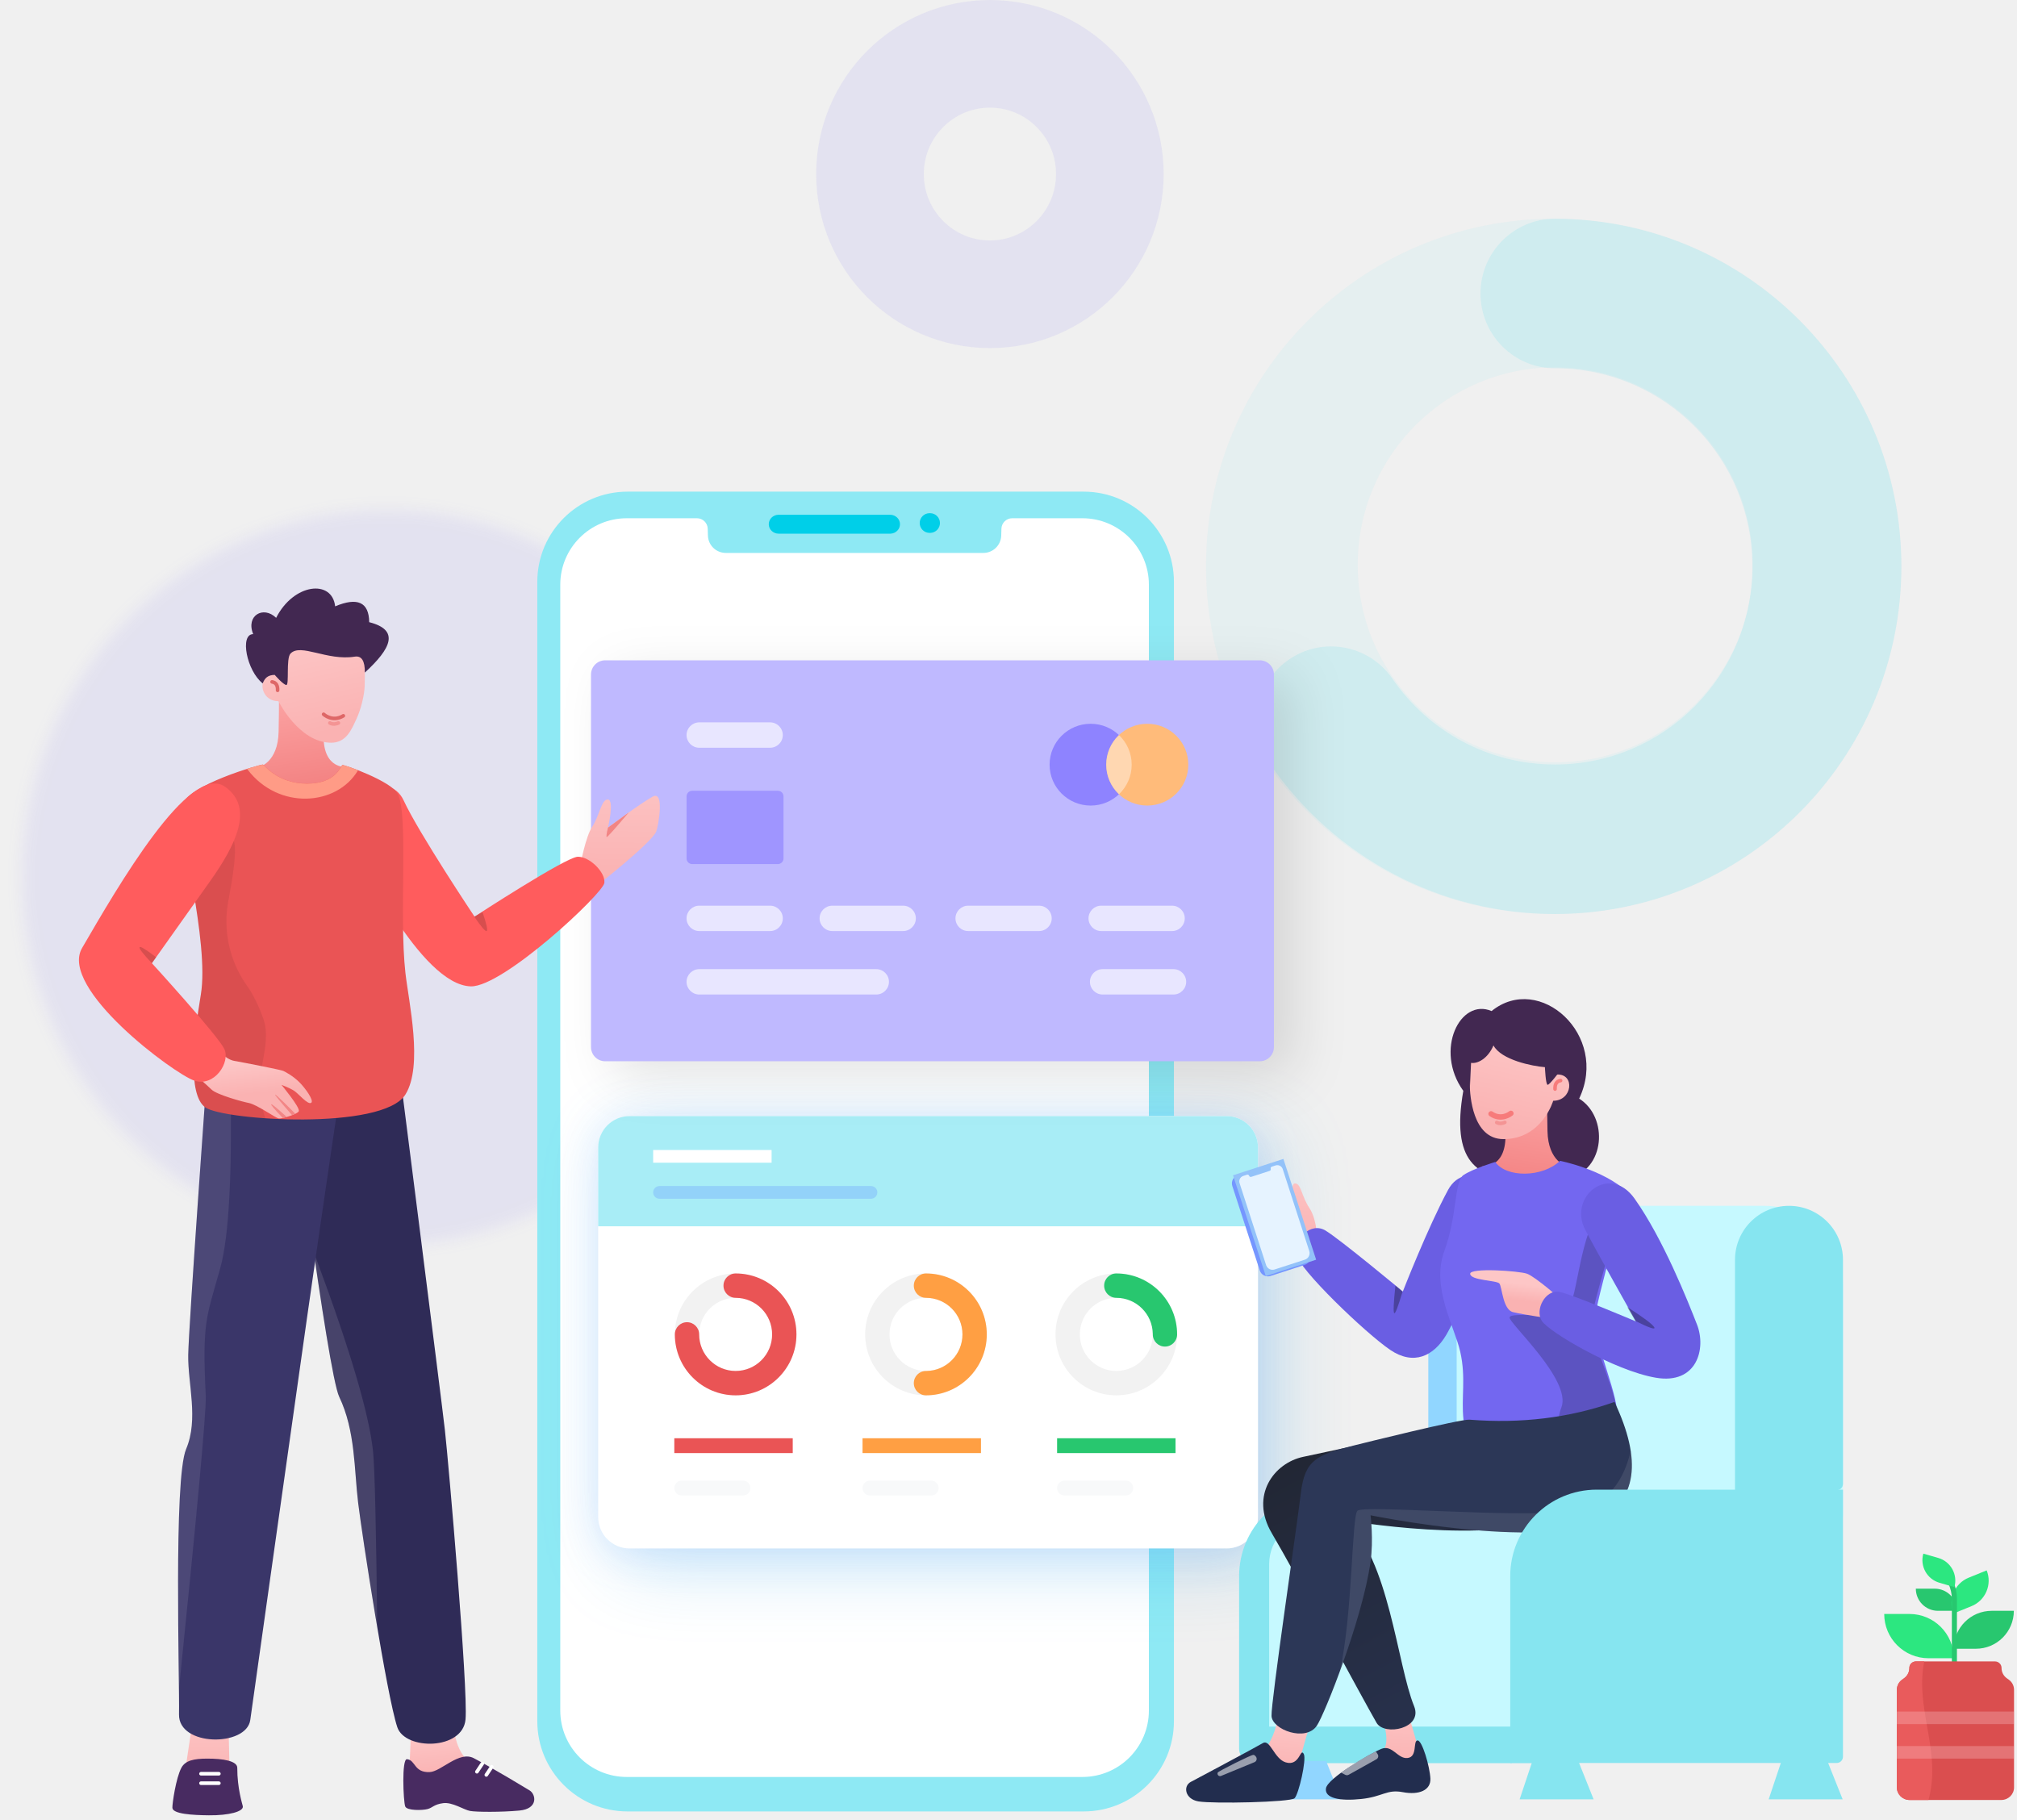
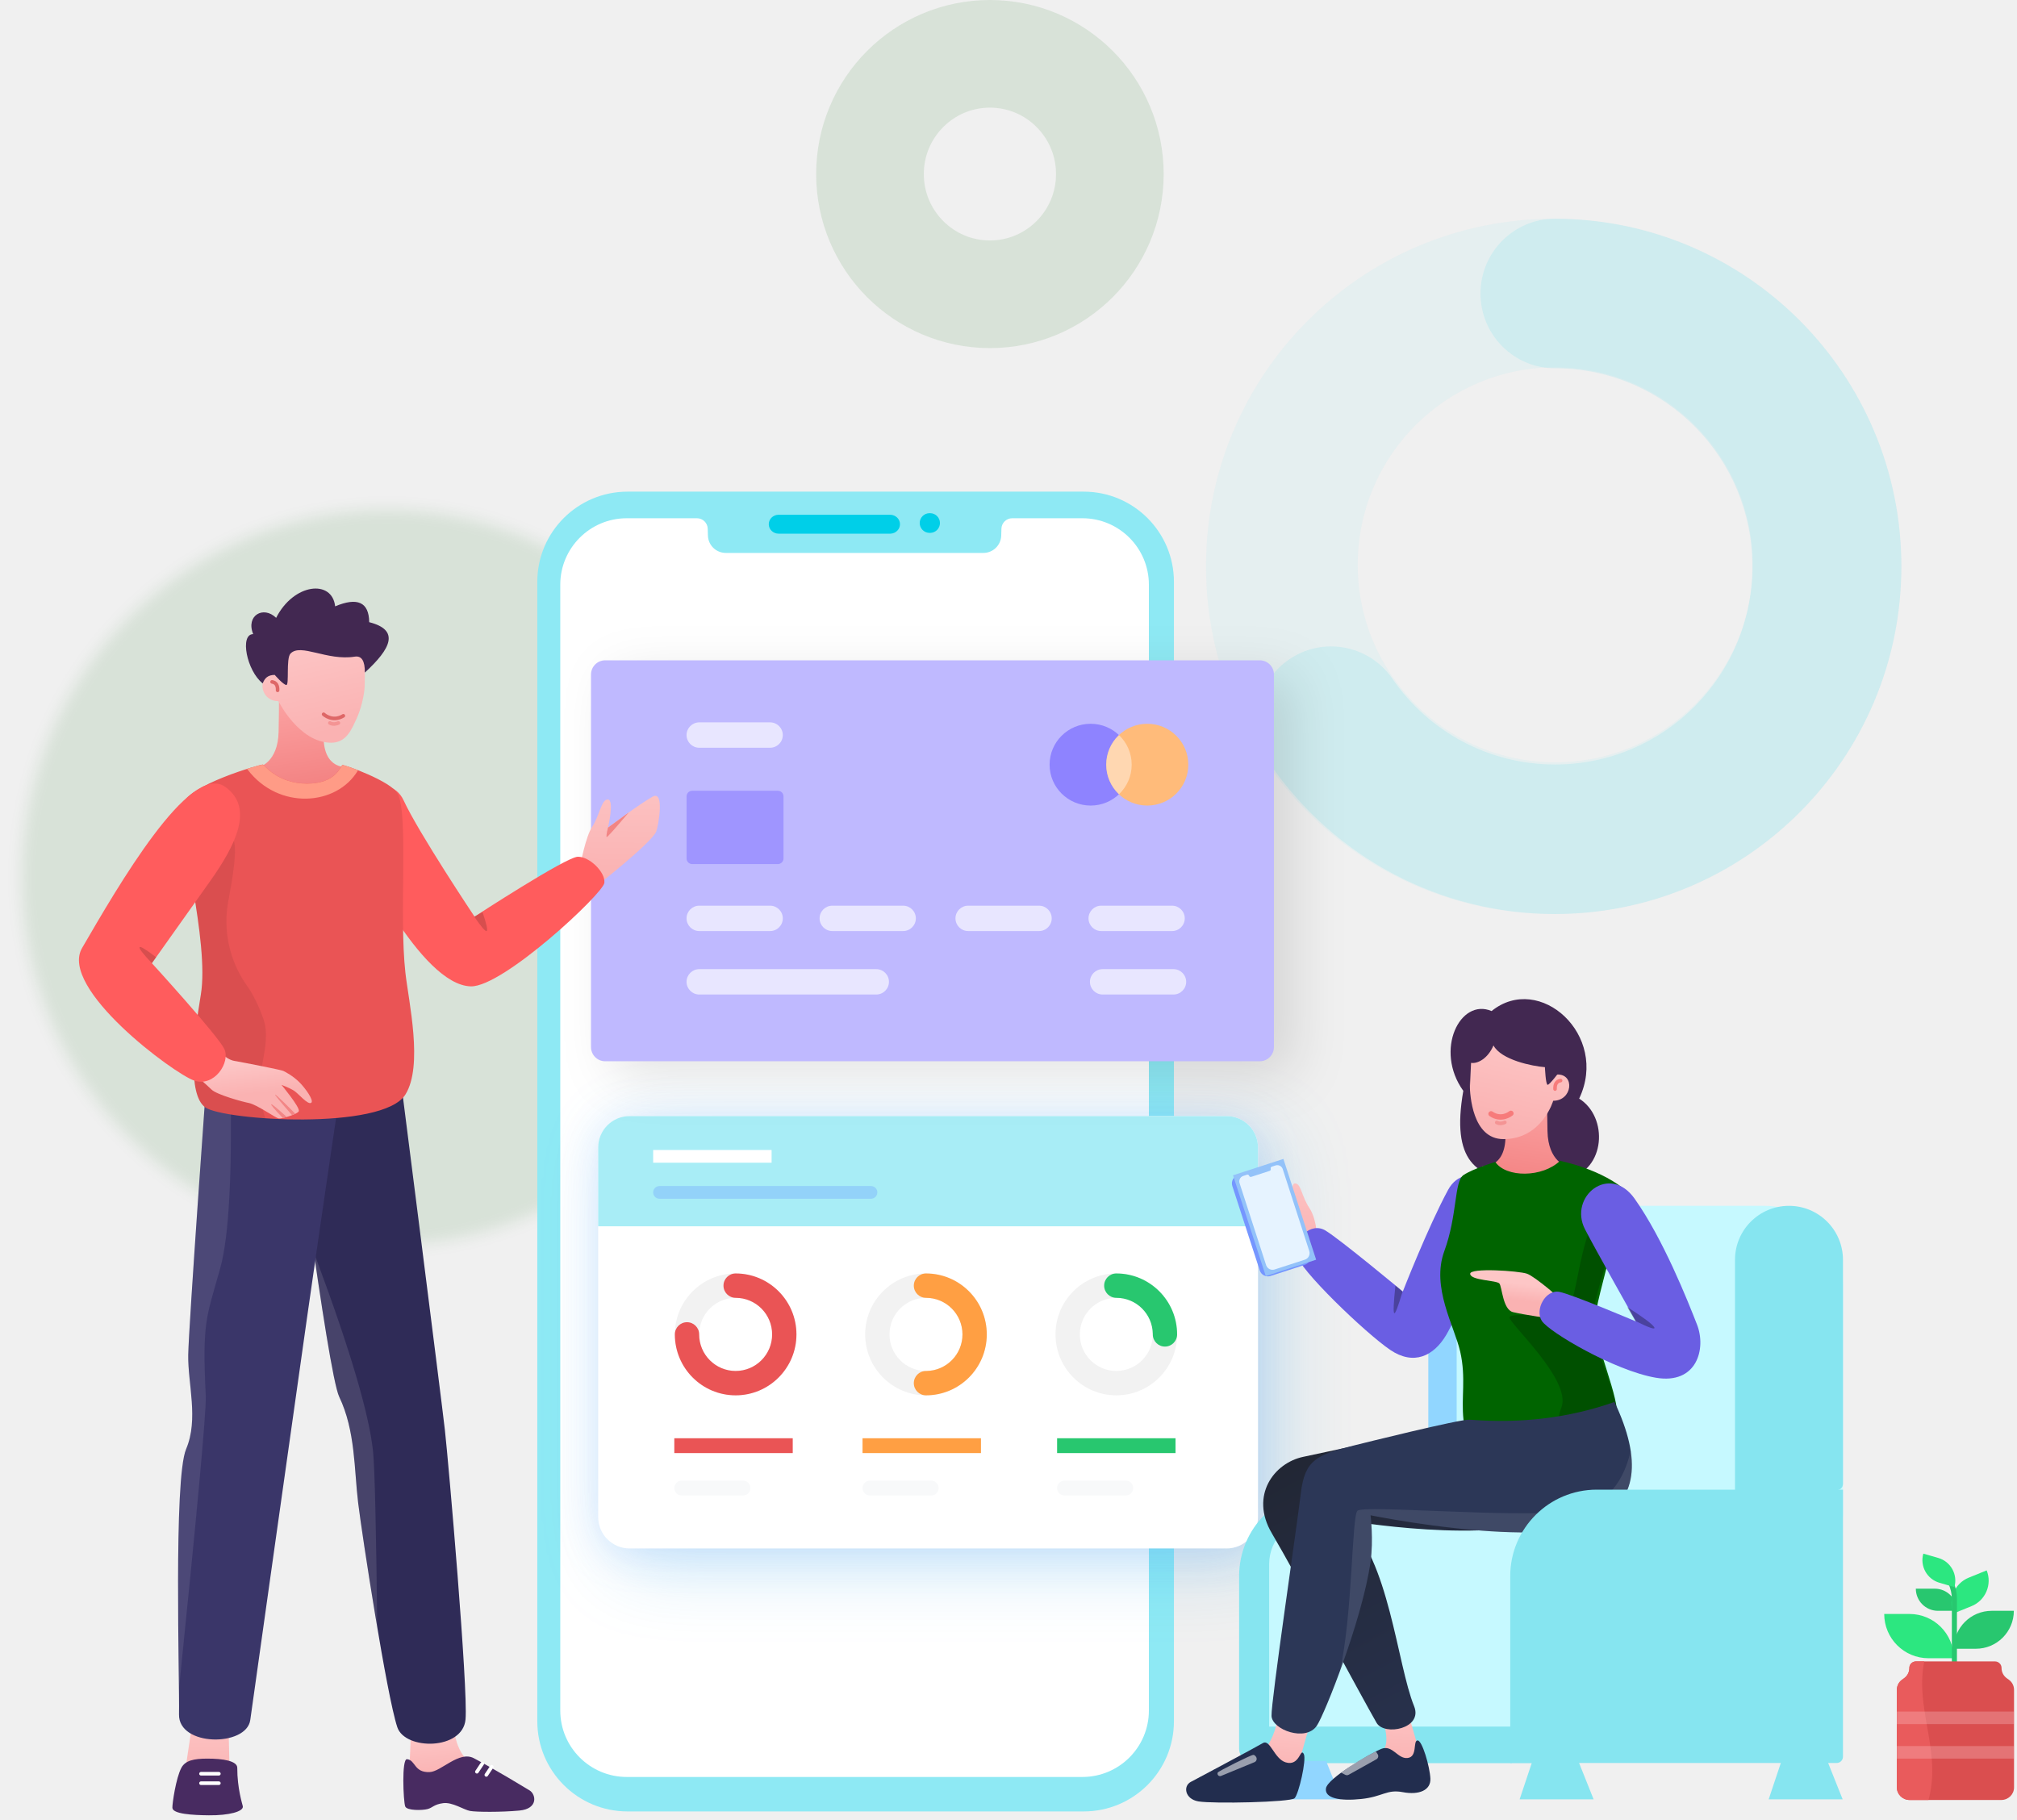
<svg xmlns="http://www.w3.org/2000/svg" xmlns:xlink="http://www.w3.org/1999/xlink" width="562px" height="507px" viewBox="0 0 562 507" version="1.1">
  <defs>
    <filter x="-2.9%" y="-2.9%" width="105.9%" height="105.9%" filterUnits="objectBoundingBox" id="filter-1">
      <feGaussianBlur stdDeviation="2" in="SourceGraphic" />
    </filter>
    <path d="M18.522,0 L38.087,0 C39.71,5.90024691e-16 41.039,1.291 41.086,2.913 L41.142,4.831 C41.219,7.521 43.423,9.661 46.114,9.661 L117.894,9.661 C120.585,9.661 122.788,7.521 122.866,4.831 L122.921,2.913 C122.968,1.291 124.297,2.07451057e-15 125.92,0 L145.486,0 C155.715,-2.00502105e-14 164.008,8.293 164.008,18.522 L164.008,332.223 C164.008,342.452 155.715,350.745 145.486,350.745 L18.522,350.745 C8.293,350.745 -2.29997126e-15,342.452 0,332.223 L0,18.522 C-4.8054561e-15,8.293 8.293,-8.77902741e-15 18.522,0 Z" id="path-2" />
    <path d="M8.757,0 L175.092,0 C179.928,-1.80700981e-14 183.848,3.921 183.848,8.757 L183.848,111.729 C183.848,116.565 179.928,120.486 175.092,120.486 L8.757,120.486 C3.921,120.486 -1.00658751e-14,116.565 0,111.729 L0,8.757 C-5.92265936e-16,3.921 3.921,4.44111258e-15 8.757,0 Z" id="path-4" />
    <filter x="-15.0%" y="-22.8%" width="135.4%" height="153.9%" filterUnits="objectBoundingBox" id="filter-6">
      <feOffset dx="5" dy="5" in="SourceAlpha" result="shadowOffsetOuter1" />
      <feGaussianBlur stdDeviation="10" in="shadowOffsetOuter1" result="shadowBlurOuter1" />
      <feColorMatrix values="0 0 0 0 0.076   0 0 0 0 0.583   0 0 0 0 0.879  0 0 0 0.229 0" type="matrix" in="shadowBlurOuter1" result="shadowMatrixOuter1" />
      <feOffset dx="0" dy="1" in="SourceAlpha" result="shadowOffsetOuter2" />
      <feGaussianBlur stdDeviation="5.5" in="shadowOffsetOuter2" result="shadowBlurOuter2" />
      <feColorMatrix values="0 0 0 0 0.504   0 0 0 0 0.7   0 0 0 0 1  0 0 0 0.234 0" type="matrix" in="shadowBlurOuter2" result="shadowMatrixOuter2" />
      <feMerge>
        <feMergeNode in="shadowMatrixOuter1" />
        <feMergeNode in="shadowMatrixOuter2" />
      </feMerge>
    </filter>
    <path d="M3.944,0 L186.337,0 C188.515,0 190.281,1.771 190.281,3.955 L190.281,107.769 C190.281,109.953 188.515,111.723 186.337,111.723 L3.944,111.723 C1.766,111.723 0,109.953 0,107.769 L0,3.955 C0,1.771 1.766,0 3.944,0 Z" id="path-7" />
    <filter x="-9.5%" y="-17.9%" width="125.2%" height="143.0%" filterUnits="objectBoundingBox" id="filter-8">
      <feOffset dx="6" dy="4" in="SourceAlpha" result="shadowOffsetOuter1" />
      <feGaussianBlur stdDeviation="7" in="shadowOffsetOuter1" result="shadowBlurOuter1" />
      <feColorMatrix values="0 0 0 0 0.019   0 0 0 0 0.019   0 0 0 0 0.019  0 0 0 0.11 0" type="matrix" in="shadowBlurOuter1" />
    </filter>
    <linearGradient x1="42.314%" y1="12.631%" x2="50%" y2="69.62%" id="linearGradient-9">
      <stop stop-color="#FDC6C6" offset="0%" />
      <stop stop-color="#FAB2B2" offset="100%" />
    </linearGradient>
    <linearGradient x1="46.204%" y1="-28.186%" x2="50%" y2="91.05%" id="linearGradient-10">
      <stop stop-color="#FDC6C6" offset="0%" />
      <stop stop-color="#FAB2B2" offset="100%" />
    </linearGradient>
    <linearGradient x1="44.814%" y1="-28.186%" x2="62.813%" y2="121.547%" id="linearGradient-11">
      <stop stop-color="#FFAFAF" offset="0%" />
      <stop stop-color="#F07777" offset="100%" />
    </linearGradient>
    <linearGradient x1="31.713%" y1="-6.922%" x2="55.144%" y2="91.239%" id="linearGradient-12">
      <stop stop-color="#FDC6C6" offset="0%" />
      <stop stop-color="#FAB2B2" offset="100%" />
    </linearGradient>
    <linearGradient x1="45.013%" y1="-28.186%" x2="50%" y2="91.05%" id="linearGradient-13">
      <stop stop-color="#FDC6C6" offset="0%" />
      <stop stop-color="#FAB2B2" offset="100%" />
    </linearGradient>
    <linearGradient x1="42.314%" y1="21.16%" x2="50%" y2="65.142%" id="linearGradient-14">
      <stop stop-color="#FDC6C6" offset="0%" />
      <stop stop-color="#FAB2B2" offset="100%" />
    </linearGradient>
    <linearGradient x1="45.136%" y1="-28.186%" x2="62.017%" y2="121.547%" id="linearGradient-15">
      <stop stop-color="#FFAFAF" offset="0%" />
      <stop stop-color="#F07777" offset="100%" />
    </linearGradient>
    <linearGradient x1="31.713%" y1="-6.211%" x2="55.144%" y2="90.724%" id="linearGradient-16">
      <stop stop-color="#FDC6C6" offset="0%" />
      <stop stop-color="#FAB2B2" offset="100%" />
    </linearGradient>
    <linearGradient x1="42.314%" y1="-3.865%" x2="50%" y2="78.281%" id="linearGradient-17">
      <stop stop-color="#FDC6C6" offset="0%" />
      <stop stop-color="#FAB2B2" offset="100%" />
    </linearGradient>
    <linearGradient x1="28.503%" y1="98.647%" x2="77.061%" y2="9.201%" id="linearGradient-18">
      <stop stop-color="#28324F" offset="0%" />
      <stop stop-color="#222735" offset="100%" />
    </linearGradient>
    <linearGradient x1="44.36%" y1="-28.186%" x2="50%" y2="91.05%" id="linearGradient-19">
      <stop stop-color="#FDC6C6" offset="0%" />
      <stop stop-color="#FAB2B2" offset="100%" />
    </linearGradient>
    <linearGradient x1="42.314%" y1="28.061%" x2="50%" y2="61.519%" id="linearGradient-20">
      <stop stop-color="#FDC6C6" offset="0%" />
      <stop stop-color="#FAB2B2" offset="100%" />
    </linearGradient>
    <linearGradient x1="42.314%" y1="8.533%" x2="50%" y2="71.772%" id="linearGradient-21">
      <stop stop-color="#FDC6C6" offset="0%" />
      <stop stop-color="#FAB2B2" offset="100%" />
    </linearGradient>
    <path d="M5.338,0 L27.313,0 C28.339,0 29.171,0.815 29.171,1.82 L29.171,1.872 C29.171,2.984 29.712,4.03 30.626,4.688 L31.196,5.099 C32.111,5.757 32.651,6.803 32.651,7.915 L32.651,35.125 C32.651,37.055 31.053,38.62 29.082,38.62 L3.568,38.62 C1.598,38.62 1.64410348e-13,37.055 1.64410348e-13,35.125 L1.64410348e-13,7.915 C1.64410348e-13,6.803 0.54,5.757 1.455,5.099 L2.024,4.688 C2.878,4.074 3.405,3.122 3.472,2.094 L3.479,1.82 C3.479,0.815 4.311,0 5.338,0 Z" id="path-22" />
  </defs>
  <g id="📝-Pages-New" stroke="none" stroke-width="1" fill="none" fill-rule="evenodd">
    <g id="Error" transform="translate(-436, -279)">
      <g id="Illustration" transform="translate(442, 294)">
        <g id="Shape">
-           <ellipse id="Oval" fill="#7367F0" opacity="0.1" filter="url(#filter-1)" cx="101.745" cy="229.5" rx="101.745" ry="102.5" />
+           <ellipse id="Oval" fill="#006400" opacity="0.1" filter="url(#filter-1)" cx="101.745" cy="229.5" rx="101.745" ry="102.5" />
          <path d="M426.906,45.956 C373.404,45.956 330.032,89.326 330.032,142.826 C330.032,196.326 373.404,239.696 426.906,239.696 C480.408,239.696 523.78,196.326 523.78,142.826 C523.78,89.326 480.408,45.956 426.906,45.956 Z M427.346,87.346 C457.745,87.346 482.388,111.988 482.388,142.386 C482.388,172.784 457.745,197.426 427.346,197.426 C396.947,197.426 372.304,172.784 372.304,142.386 C372.304,111.988 396.947,87.346 427.346,87.346 Z" id="Oval" fill="#00CFE8" fill-rule="nonzero" opacity="0.05" />
-           <ellipse id="Oval" stroke="#7367F0" stroke-width="30" opacity="0.1" cx="269.823" cy="33.5" rx="33.416" ry="33.5" />
+           <ellipse id="Oval" stroke="#006400" stroke-width="30" opacity="0.1" cx="269.823" cy="33.5" rx="33.416" ry="33.5" />
          <path d="M427.271,45.956 C480.572,45.956 523.78,89.326 523.78,142.826 C523.78,196.326 480.572,239.696 427.271,239.696 C395.161,239.696 365.687,223.816 347.797,197.796 C341.287,188.326 343.657,175.352 353.091,168.817 C362.43,162.348 375.192,164.615 381.764,173.849 L381.961,174.131 C392.182,188.997 408.951,198.032 427.271,198.032 C457.647,198.032 482.271,173.315 482.271,142.826 C482.271,112.642 458.137,88.116 428.181,87.628 L427.271,87.621 C415.809,87.621 406.517,78.294 406.517,66.788 C406.517,55.283 415.809,45.956 427.271,45.956 Z" id="Path" fill="#00CFE8" fill-rule="nonzero" opacity="0.1" />
        </g>
        <g id="Mobile-Banking-App" transform="translate(16, 122)">
          <g id="Phone3" transform="translate(127.7104, 0)">
            <path d="M25.137,0 L152.247,0 C166.13,-2.55022564e-15 177.384,11.254 177.384,25.137 L177.384,342.625 C177.384,356.508 166.13,367.762 152.247,367.762 L25.137,367.762 C11.254,367.762 -2.32880507e-14,356.508 -2.49882011e-14,342.625 L-2.49882011e-14,25.137 C-2.66883515e-14,11.254 11.254,2.55022564e-15 25.137,0 Z" id="Rectangle" fill="#8EE9F4" />
            <g id="Group-48" transform="translate(6.397456, 7.41094)">
              <mask id="mask-3" fill="white">
                <use xlink:href="#path-2" />
              </mask>
              <use id="Rectangle" fill="#FFFFFF" xlink:href="#path-2" />
              <ellipse id="Oval" fill-opacity="0.549" fill="#E97EFF" mask="url(#mask-3)" cx="62.18" cy="213.477" rx="14.067" ry="14.053" />
              <path d="M24.589,60.217 L140.653,60.217 C143.199,60.217 145.264,62.281 145.264,64.828 C145.264,67.374 143.199,69.439 140.653,69.439 L24.589,69.439 C22.043,69.439 19.978,67.374 19.978,64.828 C19.978,62.281 22.043,60.217 24.589,60.217 Z" id="Rectangle" fill-opacity="0.549" fill="#E97EFF" mask="url(#mask-3)" />
            </g>
            <path d="M98.307,6.438 C99.824,6.438 101.054,7.618 101.054,9.073 C101.054,10.496 99.878,11.655 98.408,11.706 L98.307,11.708 L67.24,11.708 C65.722,11.708 64.492,10.528 64.492,9.073 C64.492,7.65 65.668,6.491 67.139,6.44 L67.24,6.438 L98.307,6.438 Z" id="Path" fill="#00CFE8" fill-rule="nonzero" />
            <path d="M109.441,5.999 C110.958,5.999 112.188,7.228 112.188,8.744 C112.188,10.226 111.012,11.434 109.542,11.487 L109.441,11.488 L109.297,11.488 C107.779,11.488 106.549,10.26 106.549,8.744 C106.549,7.262 107.725,6.054 109.196,6.001 L109.297,5.999 L109.441,5.999 Z" id="Path" fill="#00CFE8" fill-rule="nonzero" />
          </g>
          <g id="BoardPieChart" transform="translate(144.6719, 174)">
            <mask id="mask-5" fill="white">
              <use xlink:href="#path-4" />
            </mask>
            <g id="Rectangle">
              <use fill="black" fill-opacity="1" filter="url(#filter-6)" xlink:href="#path-4" />
              <use fill="#FFFFFF" fill-rule="evenodd" xlink:href="#path-4" />
            </g>
            <polygon id="Rectangle" fill="#A8EDF6" mask="url(#mask-5)" points="-4.125 -4.725 188.562 -4.725 188.562 30.712 -4.125 30.712" />
            <path d="M17.093,19.49 L76.01,19.49 C76.989,19.49 77.782,20.284 77.782,21.262 C77.782,22.241 76.989,23.034 76.01,23.034 L17.093,23.034 C16.114,23.034 15.321,22.241 15.321,21.262 C15.321,20.284 16.114,19.49 17.093,19.49 Z" id="Rectangle" fill="#6FA3FF" opacity="0.366" mask="url(#mask-5)" />
            <rect id="Rectangle" fill="#FFFFFF" mask="url(#mask-5)" x="15.321" y="9.45" width="32.998" height="3.544" />
            <rect id="Rectangle" fill="#EA5455" mask="url(#mask-5)" x="21.213" y="89.774" width="32.998" height="4.134" />
            <path d="M23.28,101.586 L40.359,101.586 C41.501,101.586 42.427,102.512 42.427,103.653 C42.427,104.795 41.501,105.72 40.359,105.72 L23.28,105.72 C22.139,105.72 21.213,104.795 21.213,103.653 C21.213,102.512 22.139,101.586 23.28,101.586 Z" id="Rectangle" fill="#F8F9FA" mask="url(#mask-5)" />
            <rect id="Rectangle" fill="#FF9F43" fill-rule="nonzero" mask="url(#mask-5)" x="73.657" y="89.774" width="32.998" height="4.134" />
            <path d="M75.724,101.586 L92.803,101.586 C93.945,101.586 94.87,102.512 94.87,103.653 C94.87,104.795 93.945,105.72 92.803,105.72 L75.724,105.72 C74.583,105.72 73.657,104.795 73.657,103.653 C73.657,102.512 74.583,101.586 75.724,101.586 Z" id="Rectangle" fill="#F8F9FA" mask="url(#mask-5)" />
            <rect id="Rectangle" fill="#28C76F" mask="url(#mask-5)" x="127.869" y="89.774" width="32.998" height="4.134" />
            <path d="M129.936,101.586 L147.015,101.586 C148.157,101.586 149.082,102.512 149.082,103.653 C149.082,104.795 148.157,105.72 147.015,105.72 L129.936,105.72 C128.794,105.72 127.869,104.795 127.869,103.653 C127.869,102.512 128.794,101.586 129.936,101.586 Z" id="Rectangle" fill="#F8F9FA" mask="url(#mask-5)" />
            <g id="Group-37" mask="url(#mask-5)">
              <g transform="translate(21.21326, 46.65873)" id="Group-5">
                <g transform="translate(0.147314, 0.147654)" />
              </g>
            </g>
            <g id="Group-3" mask="url(#mask-5)">
              <g transform="translate(127.4269, 43.8533)">
                <path d="M16.941,33.96 C26.297,33.96 33.882,26.358 33.882,16.98 C33.882,7.602 26.297,0 16.941,0 C7.585,0 0,7.602 0,16.98 C0,26.358 7.585,33.96 16.941,33.96 Z M16.941,27.168 C11.327,27.168 6.776,22.607 6.776,16.98 C6.776,11.353 11.327,6.792 16.941,6.792 C22.555,6.792 27.106,11.353 27.106,16.98 C27.106,22.607 22.555,27.168 16.941,27.168 Z" id="Oval" fill="#F2F2F2" />
                <path d="M33.882,16.98 C33.882,7.602 26.297,0 16.941,0 C15.07,0 13.553,1.52 13.553,3.396 C13.553,5.272 15.07,6.792 16.941,6.792 C22.491,6.792 27.002,11.25 27.104,16.789 L27.106,16.98 C27.106,18.856 28.623,20.376 30.494,20.376 C32.365,20.376 33.882,18.856 33.882,16.98 Z" id="Path" fill="#28C76F" />
              </g>
            </g>
            <g id="Group-4" mask="url(#mask-5)">
              <g transform="translate(74.39373, 43.8533)">
                <path d="M16.941,33.96 C26.297,33.96 33.882,26.358 33.882,16.98 C33.882,7.602 26.297,0 16.941,0 C7.585,0 0,7.602 0,16.98 C0,26.358 7.585,33.96 16.941,33.96 Z M16.941,27.168 C11.327,27.168 6.776,22.607 6.776,16.98 C6.776,11.353 11.327,6.792 16.941,6.792 C22.555,6.792 27.106,11.353 27.106,16.98 C27.106,22.607 22.555,27.168 16.941,27.168 Z" id="Oval" fill="#F2F2F2" fill-rule="evenodd" />
                <path d="M16.941,33.96 C26.297,33.96 33.882,26.358 33.882,16.98 C33.882,7.602 26.297,0 16.941,0 C15.07,0 13.553,1.52 13.553,3.396 C13.553,5.272 15.07,6.792 16.941,6.792 C22.555,6.792 27.106,11.353 27.106,16.98 C27.106,22.543 22.658,27.065 17.132,27.167 L16.941,27.168 C15.07,27.168 13.553,28.689 13.553,30.564 C13.553,32.44 15.07,33.96 16.941,33.96 Z" id="Path" fill="#FF9F43" fill-rule="nonzero" />
              </g>
            </g>
            <g id="Group-6" mask="url(#mask-5)">
              <g transform="translate(21.36058, 43.8533)">
                <path d="M16.941,33.96 C26.297,33.96 33.882,26.358 33.882,16.98 C33.882,7.602 26.297,0 16.941,0 C7.585,0 0,7.602 0,16.98 C0,26.358 7.585,33.96 16.941,33.96 Z M16.941,27.168 C11.327,27.168 6.776,22.607 6.776,16.98 C6.776,11.353 11.327,6.792 16.941,6.792 C22.555,6.792 27.106,11.353 27.106,16.98 C27.106,22.607 22.555,27.168 16.941,27.168 Z" id="Oval" fill="#F2F2F2" />
                <path d="M0,16.98 C0,26.358 7.585,33.96 16.941,33.96 C26.297,33.96 33.882,26.358 33.882,16.98 C33.882,7.602 26.297,0 16.941,0 C15.07,0 13.553,1.52 13.553,3.396 C13.553,5.272 15.07,6.792 16.941,6.792 C22.555,6.792 27.106,11.353 27.106,16.98 C27.106,22.607 22.555,27.168 16.941,27.168 C11.327,27.168 6.776,22.607 6.776,16.98 C6.776,15.105 5.259,13.584 3.388,13.584 C1.517,13.584 0,15.105 0,16.98 Z" id="Path" fill="#EA5455" />
              </g>
            </g>
          </g>
          <g id="VisaCard2" transform="translate(142.6764, 47)">
            <g id="Rectangle">
              <use fill="black" fill-opacity="1" filter="url(#filter-8)" xlink:href="#path-7" />
              <use fill="#BFB9FF" fill-rule="evenodd" xlink:href="#path-7" />
            </g>
            <g id="Group-46" transform="translate(26.61962, 16.69957)">
              <g id="Group-45" transform="translate(0, 0.982327)">
                <g id="Group-43" transform="translate(101.1545, 0)">
                  <ellipse id="Oval" fill="#8E83FF" cx="11.437" cy="11.395" rx="11.437" ry="11.395" />
                  <ellipse id="Oval-Copy-10" fill="#FFBB7A" cx="27.211" cy="11.395" rx="11.437" ry="11.395" />
                  <path d="M19.22,3.243 L19.325,3.145 C21.511,5.22 22.873,8.149 22.873,11.395 C22.873,14.641 21.511,17.57 19.325,19.645 C17.137,17.571 15.775,14.641 15.775,11.395 C15.775,8.2 17.094,5.312 19.22,3.243 L19.325,3.145 L19.22,3.243 Z" id="Path" fill-opacity="0.416" fill="#FFFFFF" />
                </g>
                <path d="M1.577,18.664 L25.437,18.664 C26.308,18.664 27.014,19.368 27.014,20.236 L27.014,37.525 C27.014,38.393 26.308,39.097 25.437,39.097 L1.577,39.097 C0.706,39.097 4.37832775e-14,38.393 4.37832775e-14,37.525 L4.37832775e-14,20.236 C4.37832775e-14,19.368 0.706,18.664 1.577,18.664 Z" id="Rectangle" fill="#9F95FF" />
              </g>
              <g id="Group-44" transform="translate(0, 0.589397)" fill="#FFFFFF" fill-opacity="0.647">
                <path d="M3.549,51.081 L23.268,51.081 C25.228,51.081 26.817,52.664 26.817,54.617 C26.817,56.57 25.228,58.154 23.268,58.154 L3.549,58.154 C1.589,58.154 -9.10692171e-14,56.57 -9.10692171e-14,54.617 C-9.10692171e-14,52.664 1.589,51.081 3.549,51.081 Z" id="Rectangle" />
                <path d="M3.549,68.763 L52.845,68.763 C54.805,68.763 56.394,70.346 56.394,72.299 C56.394,74.252 54.805,75.836 52.845,75.836 L3.549,75.836 C1.589,75.836 -8.7566555e-14,74.252 -8.7566555e-14,72.299 C-8.7566555e-14,70.346 1.589,68.763 3.549,68.763 Z" id="Rectangle" />
                <path d="M115.943,68.763 L135.661,68.763 C137.622,68.763 139.211,70.346 139.211,72.299 C139.211,74.252 137.622,75.836 135.661,75.836 L115.943,75.836 C113.983,75.836 112.394,74.252 112.394,72.299 C112.394,70.346 113.983,68.763 115.943,68.763 Z" id="Rectangle" />
                <path d="M3.549,0 L23.268,0 C25.228,0 26.817,1.583 26.817,3.536 C26.817,5.489 25.228,7.073 23.268,7.073 L3.549,7.073 C1.589,7.073 0,5.489 0,3.536 C0,1.583 1.589,0 3.549,0 Z" id="Rectangle" />
                <path d="M40.62,51.081 L60.338,51.081 C62.298,51.081 63.887,52.664 63.887,54.617 C63.887,56.57 62.298,58.154 60.338,58.154 L40.62,58.154 C38.659,58.154 37.07,56.57 37.07,54.617 C37.07,52.664 38.659,51.081 40.62,51.081 Z" id="Rectangle-Copy-38" />
                <path d="M78.479,51.081 L98.197,51.081 C100.157,51.081 101.746,52.664 101.746,54.617 C101.746,56.57 100.157,58.154 98.197,58.154 L78.479,58.154 C76.518,58.154 74.929,56.57 74.929,54.617 C74.929,52.664 76.518,51.081 78.479,51.081 Z" id="Rectangle-Copy-39" />
                <path d="M115.549,51.081 L135.267,51.081 C137.227,51.081 138.816,52.664 138.816,54.617 C138.816,56.57 137.227,58.154 135.267,58.154 L115.549,58.154 C113.589,58.154 112,56.57 112,54.617 C112,52.664 113.589,51.081 115.549,51.081 Z" id="Rectangle-Copy-40" />
              </g>
            </g>
          </g>
          <g id="Men1.1" transform="translate(0, 27)">
            <g id="LLeg" transform="translate(58.5127, 131.4736)">
              <path d="M45.86,184.217 C45.86,184.217 45.724,192.9 51.056,195.984 C56.388,199.069 64.65,204.8 64.65,204.8 L33.223,205.865 L34.119,184.139 L45.86,184.217 Z" id="Path" fill="url(#linearGradient-9)" />
              <path d="M32.892,194.731 C35.322,194.982 34.791,198.497 39.2,198.326 C42.413,198.201 47.424,192.275 51.546,194.47 C57.837,197.82 65.214,202.338 67.023,203.413 C68.832,204.49 69.547,208.547 64.202,209.045 C59.09,209.521 52.191,209.468 50.462,209.153 C48.734,208.838 45.528,206.634 42.948,206.986 C40.369,207.339 40.075,208.228 38.634,208.622 C37.192,209.016 32.841,209.101 32.39,207.886 C31.872,206.492 31.353,194.573 32.892,194.731 Z" id="Path" fill="#482B61" />
              <path d="M30.456,-1.74975703e-14 C30.456,-1.74975703e-14 42.444,94.099 43.447,102.998 C44.449,111.898 49.952,175.205 49.199,183.65 C48.432,192.25 32.344,192.296 30.186,185.808 C27.232,176.926 20.404,132.541 19.274,123.272 C18.145,114.003 18.542,103.242 14.003,93.751 C10.753,86.956 -3.0465246e-14,2.413 -3.0465246e-14,2.413 L30.456,-1.74975703e-14 Z" id="Path" fill="#2F2B57" />
              <path d="M23.41,108.74 L23.452,109.164 C23.91,114.079 24.294,130.36 24.603,158.008 L23.913,153.878 C21.749,140.784 19.828,127.813 19.274,123.272 C18.169,114.196 18.526,103.69 14.28,94.346 L14.003,93.751 C12.573,90.761 9.689,72.711 6.908,53.437 L7.782,55.775 C17.065,80.742 22.275,98.398 23.41,108.74 Z" id="Path" fill-opacity="0.192" fill="#FFFFFF" opacity="0.591" />
              <line x1="53.869" y1="195.981" x2="52.366" y2="198.23" id="Path-10" stroke="#FFFFFF" stroke-linecap="round" />
              <line x1="56.495" y1="196.86" x2="54.991" y2="199.11" id="Path-10" stroke="#FFFFFF" stroke-linecap="round" />
            </g>
            <g id="RLeg" transform="translate(25.69442, 133.7766)">
              <polygon id="Path" fill="url(#linearGradient-10)" points="5.654 183.906 2.842 202.896 16.435 202.827 15.99 183.553" />
              <path d="M0.337,205.968 C0.291,204.86 1.323,197.674 2.842,194.829 C3.943,192.765 6.386,192.281 9.96,192.267 C14.57,192.249 18.422,192.946 18.417,194.829 C18.401,200.589 19.861,205.019 19.96,205.526 C20.248,207.011 16.125,208.119 10.493,208.063 C5.884,208.017 0.408,207.696 0.337,205.968 Z" id="Path" fill="#482B61" />
              <path d="M47.865,0.787 C47.865,0.787 41.632,42.784 37.86,69.357 C34.152,95.469 23.173,173.355 22.038,181.509 C20.997,188.994 1.985,188.994 2.185,179.929 C2.385,170.864 0.625,114.376 4.165,106.012 C7.705,97.649 4.623,87.915 4.752,79.79 C4.881,71.665 9.972,1.33 9.972,1.33 L47.865,0.787 Z" id="Path" fill="#3A3669" />
              <path d="M13.768,55.248 L13.47,56.328 C9.861,69.296 8.616,70.464 9.638,91.147 L9.649,91.567 C9.685,96.771 7.21,123.698 2.225,172.349 L2.203,169.325 C2.028,149.477 1.297,113.592 4.075,106.237 L4.165,106.012 C7.705,97.649 4.623,87.915 4.752,79.79 C4.881,71.665 9.972,1.33 9.972,1.33 L16.475,1.236 L16.542,4.458 C17.01,29.62 16.085,46.549 13.768,55.248 L13.768,55.248 Z" id="Path" fill-opacity="0.192" fill="#FFFFFF" opacity="0.462" />
              <line x1="8.313" y1="196.479" x2="13.289" y2="196.479" id="Path-9" stroke="#FFFFFF" stroke-linecap="round" />
              <line x1="8.313" y1="199.118" x2="13.289" y2="199.118" id="Path-9" stroke="#FFFFFF" stroke-linecap="round" />
            </g>
            <g id="Head" transform="translate(46.01984, 0)">
              <path d="M4.223,49.711 C4.223,49.711 9.43,48.483 9.611,39.907 C9.792,31.331 9.665,28.404 9.665,28.404 L22.01,28.196 C22.01,28.196 22.135,37.754 22.136,41.211 C22.141,50.495 28.578,49.711 28.578,49.711 C28.578,49.711 27.24,57.24 16.847,57.827 C8.732,58.287 4.223,49.711 4.223,49.711 Z" id="Path" fill="url(#linearGradient-11)" />
              <g id="Head1" transform="translate(0.513241, 0)">
                <path d="M8.018,24.069 C2.901,23.87 3.736,31.399 9.051,31.389 C9.051,31.389 14.763,42.933 23.732,42.963 C28.052,42.977 29.462,39.11 30.757,36.395 C32.052,33.68 33.002,29.618 33.081,27.132 C33.166,24.481 33.177,15.77 33.177,15.77 L7.819,15.759 L8.018,24.069 Z" id="Path" fill="url(#linearGradient-12)" />
                <path d="M23.37,37.586 C24.177,37.927 25.074,37.728 25.743,37.337" id="Path" stroke="#F49494" stroke-linecap="round" transform="translate(24.55681, 37.54876) rotate(6) translate(-24.55681, -37.54876) " />
                <path d="M8.529,28.493 C8.852,27.328 8.711,26.311 7.56,25.848" id="Path-8" stroke="#DE6767" stroke-linecap="round" transform="translate(8.119765, 27.17047) rotate(-13) translate(-8.119765, -27.17047) " />
                <path d="M8.018,24.069 C8.018,24.069 10.371,26.799 11.241,26.874 C12.112,26.949 11.119,19.487 12.401,18.128 C15.217,15.14 22.574,20.216 30.311,18.976 C32.222,18.67 33.16,20.15 33.126,23.415 C40.358,16.786 42.98,11.557 34.338,9.373 C34.269,3.763 31.058,2.355 24.849,4.957 C24.019,-2.622 13.291,-1.478 8.408,8.164 C4.873,4.707 -0.095,7.498 2.014,12.699 C-1.792,12.699 0.191,22.925 4.676,26.439 C5.211,24.904 6.189,24.069 8.018,24.069 Z" id="Path" fill="#422851" />
                <path d="M21.815,34.324 C21.815,34.324 23.572,37.18 27.012,36.159" id="Path" stroke="#DE6767" stroke-linecap="round" transform="translate(24.41357, 35.35145) rotate(-15) translate(-24.41357, -35.35145) " />
              </g>
            </g>
            <g id="LArm" transform="translate(75.02373, 54.90718)">
              <g id="Group-3" transform="translate(76.13706, 15.72189) rotate(4) translate(-76.13706, -15.72189) translate(65.13706, 2.221892)">
                <path d="M-6.9945718e-14,20.903 C-6.9945718e-14,20.903 0.893,12.681 2.627,9.701 C4.36,6.72 4.589,1.9 6.425,1.948 C8.26,1.997 6.968,9.757 6.968,9.757 C6.968,9.757 15.025,2.783 18.729,0.315 C22.109,-1.936 20.903,8.572 20.445,9.932 C19.355,13.172 5.027,26.111 5.027,26.111 C5.027,26.111 0.382,21.603 -6.9945718e-14,20.903 Z" id="Path" fill="url(#linearGradient-13)" />
                <path d="M6.968,9.757 C6.671,11.527 6.627,12.404 6.836,12.39 C7.045,12.375 8.915,9.963 12.444,5.155 L6.968,9.757 Z" id="Path" fill="#F28585" />
              </g>
              <path d="M15.44,4.122 C19.608,13.161 35.197,36.516 35.197,36.516 C35.197,36.516 60.742,19.861 63.992,19.826 C67.243,19.792 71.656,24.105 71.379,27.082 C71.101,30.058 43.132,56.166 34.162,55.947 C20.214,55.605 2.724,19.334 0.928,14.486 C-3.882,1.5 11.375,-4.694 15.44,4.122 Z" id="Path" fill="#FF5C5D" />
              <path d="M35.104,36.499 C37.071,39.38 38.23,40.726 38.582,40.536 C38.935,40.347 38.548,38.587 37.423,35.254 L35.104,36.499 Z" id="Path-5" fill-opacity="0.16" fill="#000000" />
            </g>
            <g id="Body" transform="translate(28.63671, 49.0406)">
              <path d="M0.131,11.435 C-1.177,17.711 7.785,49.341 5.319,64.138 C3.369,75.841 1.507,91.955 6.562,95.533 C11.708,99.175 56.008,102.067 62.322,91.955 C67.331,83.932 63.231,66.141 62.322,58.025 C60.51,41.834 63.246,13.854 60.172,8.131 C58.265,4.581 45.265,0.003 44.777,0.144 C44.288,0.286 43.14,5.317 34.92,5.317 C26.7,5.317 23.07,0.144 22.628,0.003 C22.186,-0.139 1.316,5.757 0.131,11.435 Z" id="Path" fill="#EA5455" />
              <path d="M22.607,2.99938892e-05 L22.628,0.003 C23.07,0.144 26.7,5.317 34.92,5.317 C43.14,5.317 44.288,0.286 44.777,0.144 C44.953,0.093 46.759,0.657 49.085,1.565 L49.075,1.672 C43.199,11.539 27.041,12.755 18.404,1.467 L18.208,1.206 L19.172,0.907 C20.936,0.37 22.198,0.048 22.542,0.005 L22.607,2.99938892e-05 Z" id="Path" fill="#FF9B86" />
              <path d="M0.159,15.794 L0.883,15.895 C8.567,16.994 13.073,18.732 14.402,21.111 C15.274,22.672 14.869,27.951 13.186,36.948 L13.007,37.892 C11.446,46.047 13.231,54.484 17.943,61.29 L18.208,61.666 C19.802,63.896 21.271,66.832 22.616,70.474 C25.735,78.922 19.1,86.04 23.302,98.608 L22.444,98.545 C14.634,97.947 8.317,96.774 6.562,95.533 C1.507,91.955 3.369,75.841 5.319,64.138 C7.418,51.547 1.242,26.77 0.159,15.794 Z" id="Path" fill-opacity="0.067" fill="#000000" />
            </g>
            <g id="Rarm" transform="translate(0, 54.33058)">
              <g id="Group-2" transform="translate(32.00589, 73.3703)">
                <path d="M5.768,0 C5.768,0 8.717,3.479 11.234,3.912 C13.751,4.345 24.285,6.405 24.928,6.711 C25.536,6.999 27.614,8.093 29.391,9.848 C30.931,11.37 33.594,14.976 32.701,15.596 C31.747,16.26 29.169,13.007 27.876,12.203 C26.52,11.36 24.436,10.613 24.436,10.613 C24.436,10.613 29.591,16.832 29.263,17.919 C29.024,18.712 24.64,20.066 23.703,19.964 C22.766,19.862 17.601,16.081 15.279,15.641 C13.669,15.336 6.46,13.383 4.94,11.917 C3.42,10.45 -3.48174241e-14,7.473 -3.48174241e-14,7.473 L5.768,0 Z" id="Path" fill="url(#linearGradient-14)" />
                <path d="M28.269,18.639 C24.673,15.016 22.8,13.235 22.65,13.296 C22.5,13.358 24.067,15.265 27.35,19.018 L28.269,18.639 Z" id="Path" fill="#F28585" />
                <path d="M25.865,19.532 C23.171,17.064 21.736,15.889 21.56,16.008 C21.384,16.127 22.463,17.402 24.796,19.834 L25.865,19.532 Z" id="Path" fill="#F28585" />
              </g>
              <path d="M40.706,0.901 C49.036,6.763 43.471,17.417 36.56,27.191 C30.105,36.319 20.321,50.07 20.321,50.07 C20.321,50.07 38.718,70.223 40.496,73.952 C42.273,77.68 37.734,84.683 32.093,82.771 C26.45,80.858 -5.658,57.073 0.872,45.833 C10.845,28.664 30.868,-6.022 40.706,0.901 Z" id="Path" fill="#FF5C5D" />
              <path d="M20.321,50.07 C17.804,47.408 16.663,45.922 16.898,45.614 C17.133,45.306 18.669,46.24 21.506,48.417 L20.321,50.07 Z" id="Path-6" fill-opacity="0.16" fill="#000000" />
            </g>
          </g>
          <g id="Group-7" transform="translate(307.3031, 141)">
            <path d="M40.065,137.093 L108.663,137.093 L108.663,137.093 L108.663,209.26 C108.663,211.469 106.872,213.26 104.663,213.26 L19.954,213.26 C17.745,213.26 15.954,211.469 15.954,209.26 L15.954,161.204 C15.954,147.888 26.749,137.093 40.065,137.093 Z" id="Rectangle" fill="#86E5F0" />
            <polygon id="Rectangle" fill="#86E5F0" points="24.33 198.224 91.966 198.224 91.966 213.26 24.33 213.26" />
            <polygon id="Path" fill="#86E5F0" points="110.466 212.715 114.732 223.401 94.107 223.401 97.681 212.715" />
            <polygon id="Path" fill="#91D6FF" points="40.195 212.715 44.461 223.401 23.836 223.401 27.41 212.715" />
            <polygon id="Path" fill="#86E5F0" points="179.859 212.715 184.125 223.401 163.5 223.401 167.074 212.715" />
            <path d="M92.256,58.375 L109.189,58.008 L109.189,58.008 L109.189,144.277 L68.667,144.277 L68.667,82.481 C68.667,69.368 79.146,58.659 92.256,58.375 Z" id="Rectangle" fill="#91D6FF" />
            <path d="M100.684,58.008 L162.365,58.008 C174.426,58.008 184.205,67.786 184.205,79.848 L184.205,144.288 C184.205,145.253 183.422,146.035 182.457,146.035 L76.573,146.035 L76.573,146.035 L76.573,82.119 C76.573,68.803 87.368,58.008 100.684,58.008 Z" id="Rectangle" fill="#C6F9FF" />
            <path d="M169.164,58.008 C177.471,58.008 184.205,64.742 184.205,73.048 L184.205,135.499 C184.205,136.464 183.422,137.246 182.457,137.246 L154.124,137.246 L154.124,137.246 L154.124,73.048 C154.124,64.742 160.858,58.008 169.164,58.008 Z" id="Rectangle" fill="#86E5F0" />
            <path d="M36.93,145.199 L104.387,145.199 L104.387,145.199 L104.387,203.124 L24.33,203.124 L24.33,157.799 C24.33,150.84 29.971,145.199 36.93,145.199 Z" id="Rectangle" fill="#C6F9FF" />
            <g id="Wom1.4" transform="translate(72.5538, 112.5) scale(-1, 1) translate(-72.5538, -112.5) translate(0.053803, 0)">
              <g id="Head" transform="translate(28.82299, 0.409712)">
                <path d="M8.814,50.104 C-1.931,47.6 -2.639,32.842 5.53,27.723 C-2.895,10.051 16.589,-7.494 29.934,3.326 C38.684,-0.421 45.954,14.202 37.813,25.559 C41.227,45.059 34.28,50.099 21.756,50.313 L8.814,50.104 Z" id="Path" fill="#422851" />
                <path d="M8.948,46.58 C8.948,46.58 14.175,45.352 14.356,36.782 C14.538,28.212 14.41,25.286 14.41,25.286 L25.924,25.079 C25.924,25.079 26.05,34.63 26.052,38.084 C26.056,47.363 32.518,46.58 32.518,46.58 C32.518,46.58 31.175,54.103 20.742,54.69 C12.596,55.149 8.948,46.58 8.948,46.58 Z" id="Path" fill="url(#linearGradient-15)" />
                <path d="M11.726,21.007 C6.59,20.808 7.428,28.332 12.763,28.321 C12.763,28.321 15.863,39.009 26.622,39.009 C35.36,39.009 35.929,26.552 36.008,24.068 C36.093,21.418 36.104,12.713 36.104,12.713 L11.526,12.702 L11.726,21.007 Z" id="Path" fill="url(#linearGradient-16)" />
                <path d="M24.738,30.973 C24.738,30.973 26.505,33.83 29.956,32.813" id="Path" stroke="#F77B7B" stroke-width="1.5" stroke-linecap="round" transform="translate(27.34692, 32.00235) rotate(-18) translate(-27.34692, -32.00235) " />
                <path d="M26.235,34.383 C27.045,34.723 27.813,34.723 28.485,34.332" id="Path" stroke="#F49494" stroke-linecap="round" transform="translate(27.36018, 34.48209) rotate(2) translate(-27.36018, -34.48209) " />
                <path d="M11.963,25.18 C12.286,24.016 12.143,22.999 10.988,22.535" id="Path-8" stroke="#F77B7B" stroke-linecap="round" transform="translate(11.55038, 23.85726) rotate(-13) translate(-11.55038, -23.85726) " />
                <path d="M10.914,20.077 C10.914,20.077 13.729,23.857 14.299,23.877 C14.87,23.897 15.069,18.961 15.069,18.961 C18.523,18.697 27.263,16.956 29.405,12.899 C30.904,16.479 33.768,18.069 35.65,17.763 L36.006,25.368 L36.885,10.079 L10.225,10.079 L10.914,20.077 Z" id="Path" fill="#422851" />
              </g>
              <g id="LLeg" transform="translate(32.50045, 116.0156)">
                <path d="M57.878,82.103 C57.878,82.103 53.27,91.415 57.047,94.35 C60.831,97.285 70.824,102.785 70.824,102.785 L44.349,101.12 L50.234,80.811 L57.878,82.103 Z" id="Path" fill="url(#linearGradient-17)" />
                <path d="M46.91,90.965 C48.216,91.118 46.821,95.519 49.65,95.854 C52.473,96.188 53.845,92.018 57.049,93.34 C60.253,94.662 71.937,101.497 72.397,104.291 C72.863,107.085 68.509,107.907 62.539,107.276 C56.569,106.645 55.469,104.52 50.987,105.376 C46.511,106.231 43.158,104.867 43.305,101.595 C43.453,98.323 45.603,90.813 46.91,90.965 Z" id="Path" fill="#222D4E" />
                <path d="M58.51,94.018 L58,94.784 C57.694,95.243 57.818,95.864 58.278,96.17 C58.299,96.185 58.322,96.199 58.345,96.211 L66.075,100.528 C66.365,100.69 66.718,100.697 67.015,100.546 L68.184,99.953 L68.184,99.953 C66.259,98.557 64.684,97.509 62.944,96.479 C61.608,95.689 60.129,94.874 58.51,94.018 Z" id="Path-14" fill-opacity="0.541" fill="#FFFFFF" />
                <path d="M17.997,0.028 C26.012,0.386 70.621,10.258 78.726,11.935 C86.831,13.613 93.683,22.688 87.502,33.198 C80.561,44.995 62.651,78.498 58.302,86.051 C56.15,89.789 45.292,87.693 47.843,81.419 C52.597,69.722 54.805,40.34 66.927,29.627 C66.927,29.627 26.161,36.726 8.552,28.594 C-4.246,22.683 -1.351,-0.838 17.997,0.028 Z" id="Path" fill="url(#linearGradient-18)" />
              </g>
              <g id="LArm" transform="translate(56.67376, 49.5)">
                <path d="M50.613,19.12 C50.613,19.12 50.523,12.595 52.804,9.184 C55.085,5.774 55.176,2.152 56.902,2.27 C58.629,2.389 56.919,10.809 56.919,10.809 C56.919,10.809 59.11,9.971 60.684,8.912 C62.257,7.853 67.029,2.631 68.144,3.557 C70.035,5.133 66.99,14.027 65.331,15.805 C63.667,17.583 54.576,23.432 54.576,23.432 L50.613,19.12 Z" id="Path" fill="url(#linearGradient-19)" />
                <path d="M1.359,15.21 C5.087,23.863 11.914,39.758 14.728,44.5 C18.255,50.439 23.817,53.056 30.328,48.649 C37.171,44.019 56.011,25.96 56.564,21.869 C57.111,17.779 52.5,12.87 48.327,15.412 C44.155,17.953 26.817,32.39 26.817,32.39 C26.817,32.39 19.82,14.443 14.191,4.046 C9.316,-4.949 -4.317,2.056 1.359,15.21 Z" id="Path" fill="#6A5EE3" />
                <path d="M26.889,32.399 C28.142,36.651 28.915,38.654 29.208,38.408 C29.501,38.161 29.389,35.603 28.872,30.732 L26.889,32.399 Z" id="Path" fill-opacity="0.303" fill="#000000" />
              </g>
              <g id="PhoneMini4" transform="translate(119.6433, 61.43124) scale(-1, 1) rotate(-18) translate(-119.6433, -61.43124) translate(111.1433, 45.93124)">
                <g id="Group-3" transform="translate(0, -0)">
                  <path d="M2.87,1.091 L12.827,1.091 C14.152,1.091 15.227,2.166 15.227,3.491 L15.227,28.222 C15.227,29.548 14.152,30.622 12.827,30.622 L2.87,30.622 C1.544,30.622 0.47,29.548 0.47,28.222 L0.47,3.491 C0.47,2.166 1.544,1.091 2.87,1.091 Z" id="Rectangle" fill="#7596FF" fill-rule="nonzero" />
                  <rect id="Rectangle" fill="#93C2F9" x="1.581" y="0.703" width="14.757" height="29.531" />
                  <path d="M4.219,1.758 L5.338,1.758 C5.566,1.758 5.756,1.922 5.795,2.139 L5.802,2.223 C5.802,2.479 6.01,2.687 6.267,2.687 L11.664,2.687 C11.892,2.687 12.081,2.523 12.121,2.306 L12.128,2.223 C12.128,1.966 12.336,1.758 12.592,1.758 L13.706,1.758 C14.533,1.758 15.212,2.395 15.277,3.206 L15.283,3.337 L15.283,3.337 L15.261,27.352 C15.259,28.399 14.41,29.248 13.362,29.25 L4.508,29.25 C3.506,29.252 2.685,28.474 2.616,27.489 L2.611,27.353 C2.611,27.353 2.611,27.352 2.613,27.352 L2.634,3.342 C2.635,2.467 3.344,1.758 4.219,1.758 Z" id="Rectangle" fill="#E6F3FF" fill-rule="nonzero" />
                </g>
              </g>
              <g id="Body" transform="translate(20.7715, 45.4684)">
-                 <path d="M0,8.816 C0,8.816 8.985,38.918 9.251,44.617 C9.517,50.316 1.902,67.064 3.199,71.297 C6.188,81.08 44.352,85.292 45.81,72.132 C46.49,65.995 45.075,60.487 46.706,53.255 C48.331,46.023 54.862,35.277 51.157,25.173 C47.453,15.07 48.445,5.722 45.796,3.956 C43.146,2.189 36.953,0.313 36.953,0.313 C33.941,4.748 23.773,4.683 18.921,-4.99600361e-14 C18.921,-4.99600361e-14 6.867,2.34 0,8.816 Z" id="Path" fill="#7367F0" />
+                 <path d="M0,8.816 C0,8.816 8.985,38.918 9.251,44.617 C9.517,50.316 1.902,67.064 3.199,71.297 C6.188,81.08 44.352,85.292 45.81,72.132 C46.49,65.995 45.075,60.487 46.706,53.255 C48.331,46.023 54.862,35.277 51.157,25.173 C47.453,15.07 48.445,5.722 45.796,3.956 C43.146,2.189 36.953,0.313 36.953,0.313 C33.941,4.748 23.773,4.683 18.921,-4.99600361e-14 C18.921,-4.99600361e-14 6.867,2.34 0,8.816 Z" id="Path" fill="#006400" />
                <path d="M8.051,13.691 C14.041,23.201 14.023,39.759 17.239,41.928 C20.456,44.096 32.975,41.968 32.975,43.685 C32.975,45.403 15.674,61.141 18.514,68.665 C20.001,72.604 19.598,76.129 17.304,79.238 L16.555,79.075 C9.739,77.533 4.258,74.765 3.199,71.297 C1.902,67.064 10.395,50.316 10.129,44.617 C9.903,39.78 2.762,17.357 0.609,10.69 C2.362,7.595 4.842,8.595 8.051,13.691 Z" id="Path" fill-opacity="0.199" fill="#000000" />
              </g>
              <g id="RArm" transform="translate(0, 51.76758)">
                <path d="M39.036,32.623 C39.036,32.623 46.604,25.921 48.92,25.143 C51.237,24.365 64.805,23.431 64.719,25.188 C64.622,27.071 57.335,26.963 56.58,27.889 C55.824,28.815 55.653,35.146 52.799,35.857 C49.95,36.568 41.41,37.793 41.41,37.793 L39.036,32.623 Z" id="Path" fill="url(#linearGradient-20)" />
                <path d="M18.902,4.246 C10.929,15.506 4.122,32.657 1.509,39.343 C-1.104,46.03 1.532,56.115 13.022,54.135 C24.491,52.161 42.739,41.43 44.758,38.3 C46.777,35.17 43.71,29.474 39.847,30.22 C36.269,30.91 18.518,38.462 18.518,38.462 C18.518,38.462 29.938,18.208 32.726,12.779 C37.384,3.711 25.925,-5.674 18.902,4.246 Z" id="Path" fill="#6A5EE3" />
                <path d="M18.699,38.323 C14.711,40.306 12.961,40.881 13.447,40.05 C13.933,39.218 16.445,37.342 20.981,34.422 L18.699,38.323 Z" id="Path" fill-opacity="0.303" fill="#000000" />
              </g>
              <g id="RLeg" transform="translate(19.32459, 112.5)">
                <path d="M98.893,85.993 C98.893,85.993 98.754,96.953 107.78,101.051 C116.801,105.148 123.228,104.902 122.41,108.07 C121.592,111.237 98.112,111.109 95.92,108.632 C94.051,106.524 89.987,86.899 88.868,88.4 L98.893,85.993 Z" id="Path" fill="url(#linearGradient-21)" />
                <path d="M91.752,98.261 C92.76,96.313 92.823,101.795 96.799,100.586 C100.026,99.606 101.128,93.995 103.167,95.224 C105.206,96.453 123.152,105.982 123.255,106.039 C125.464,107.23 124.847,110.838 121.115,111.467 C116.968,112.167 95.482,111.696 94.329,110.59 C93.176,109.484 90.944,99.824 91.752,98.261 Z" id="Path" fill="#222D4E" />
                <path d="M105.822,98.501 C105.56,98.501 105.304,98.686 105.055,99.054 C104.746,99.512 104.867,100.134 105.325,100.443 C105.381,100.48 105.441,100.513 105.503,100.538 L114.827,104.379 C115.187,104.528 115.599,104.356 115.747,103.996 C115.824,103.811 115.818,103.603 115.731,103.423 C115.731,103.423 115.731,103.423 115.731,103.423 C115.556,103.057 106.498,98.501 105.822,98.501 Z" id="Path-14" fill-opacity="0.541" fill="#FFFFFF" />
                <path d="M5.181,0.155 C-2.588,16.57 -1.013,27.596 9.904,33.233 C25.74,41.41 73.149,31.739 73.149,31.739 C73.149,31.739 72.301,38.563 73.149,44.65 C75.361,60.547 85.884,87.032 88.11,90.36 C91.189,94.962 100.567,91.491 100.744,87.659 C100.921,83.827 93.674,34.887 92.572,25.554 C91.476,16.221 88.015,14.865 77.905,12.314 C75.583,11.728 48.118,4.898 45.602,5.097 C31.19,6.238 17.716,4.59 5.181,0.155 Z" id="Path" fill="#2C3757" />
                <path d="M17.954,30.692 C33.633,32.45 75.141,28.826 76.808,30.473 C78.4,32.045 78.134,59.392 81.704,75.221 L81.161,73.726 C77.804,64.395 74.317,53.046 73.149,44.65 C72.301,38.563 73.149,31.739 73.149,31.739 L71.237,32.109 C62.225,33.803 23.84,40.429 9.904,33.233 C2.353,29.334 -0.729,22.857 0.66,13.802 C3.05,24.037 8.815,29.667 17.954,30.692 Z" id="Path" fill-opacity="0.192" fill="#FFFFFF" opacity="0.462" />
              </g>
            </g>
            <path d="M115.607,137.093 L184.205,137.093 L184.205,137.093 L184.205,211.512 C184.205,212.477 183.422,213.26 182.457,213.26 L91.495,213.26 L91.495,213.26 L91.495,161.204 C91.495,147.888 102.29,137.093 115.607,137.093 Z" id="Rectangle" fill="#86E5F0" />
          </g>
          <g id="Group-80" transform="translate(503.0016, 295.119)">
            <path d="M0,17.619 L7.047,17.619 C13.858,17.619 19.38,23.141 19.38,29.952 L19.38,29.952 L19.38,29.952 L12.333,29.952 C5.522,29.952 8.34169626e-16,24.431 0,17.619 L0,17.619 L0,17.619 Z" id="Rectangle" fill="#2CE780" />
            <path d="M8.809,10.571 L14.094,10.571 C17.5,10.571 20.261,13.332 20.261,16.738 L20.261,16.738 L20.261,16.738 L14.976,16.738 C11.57,16.738 8.809,13.977 8.809,10.571 L8.809,10.571 L8.809,10.571 Z" id="Rectangle" fill="#28C76F" />
            <path d="M19.38,16.738 L25.546,16.738 C31.384,16.738 36.117,21.471 36.117,27.31 L36.117,27.31 L36.117,27.31 L29.952,27.31 C24.113,27.31 19.38,22.577 19.38,16.738 L19.38,16.738 L19.38,16.738 Z" id="Rectangle" fill="#28C76F" transform="translate(27.74878, 22.02381) scale(-1, 1) translate(-27.74878, -22.02381) " />
            <path d="M17.389,7.642 L22.803,7.651 C27.029,7.659 30.454,11.083 30.461,15.31 L30.461,15.31 L30.461,15.31 L25.047,15.3 C20.821,15.293 17.396,11.869 17.389,7.642 L17.389,7.642 L17.389,7.642 Z" id="Rectangle" fill="#2CE780" transform="translate(23.92498, 11.47583) scale(-1, 1) rotate(22) translate(-23.92498, -11.47583) " />
            <path d="M15.649,4.405 C18.405,6.152 20.153,9.475 20.256,13.123 L20.261,13.466 L20.261,39.643 L18.847,39.643 L18.847,13.466 C18.847,10.397 17.459,7.567 15.211,6.015 L14.976,5.859 L15.649,4.405 Z" id="Path" fill="#28C76F" />
            <g id="Group-84" transform="translate(3.523654, 30.83333)">
              <mask id="mask-23" fill="white">
                <use xlink:href="#path-22" />
              </mask>
              <use id="Rectangle" fill="#DA4E4F" xlink:href="#path-22" />
              <path d="M-0.892,-1.748 L8.029,-1.748 C4.092,13.27 13.681,25.724 8.029,41.067 L-0.892,41.067 L-0.892,-1.748 Z" id="Rectangle" fill="#E95B5C" mask="url(#mask-23)" />
              <rect id="Rectangle" fill-opacity="0.258" fill="#FFDFE2" mask="url(#mask-23)" x="-2.37701708e-13" y="23.591" width="32.651" height="3.495" />
              <rect id="Rectangle" fill-opacity="0.258" fill="#FFDFE2" mask="url(#mask-23)" x="1.64806518e-13" y="13.98" width="32.651" height="3.495" />
            </g>
            <path d="M9.781,2.18 L14.105,2.186 C17.728,2.19 20.664,5.126 20.669,8.749 L20.669,8.749 L20.669,8.749 L16.345,8.744 C12.722,8.739 9.786,5.803 9.781,2.18 L9.781,2.18 L9.781,2.18 Z" id="Rectangle" fill="#2CE780" transform="translate(15.22499, 5.464681) rotate(16) translate(-15.22499, -5.464681) " />
          </g>
        </g>
      </g>
    </g>
  </g>
</svg>
